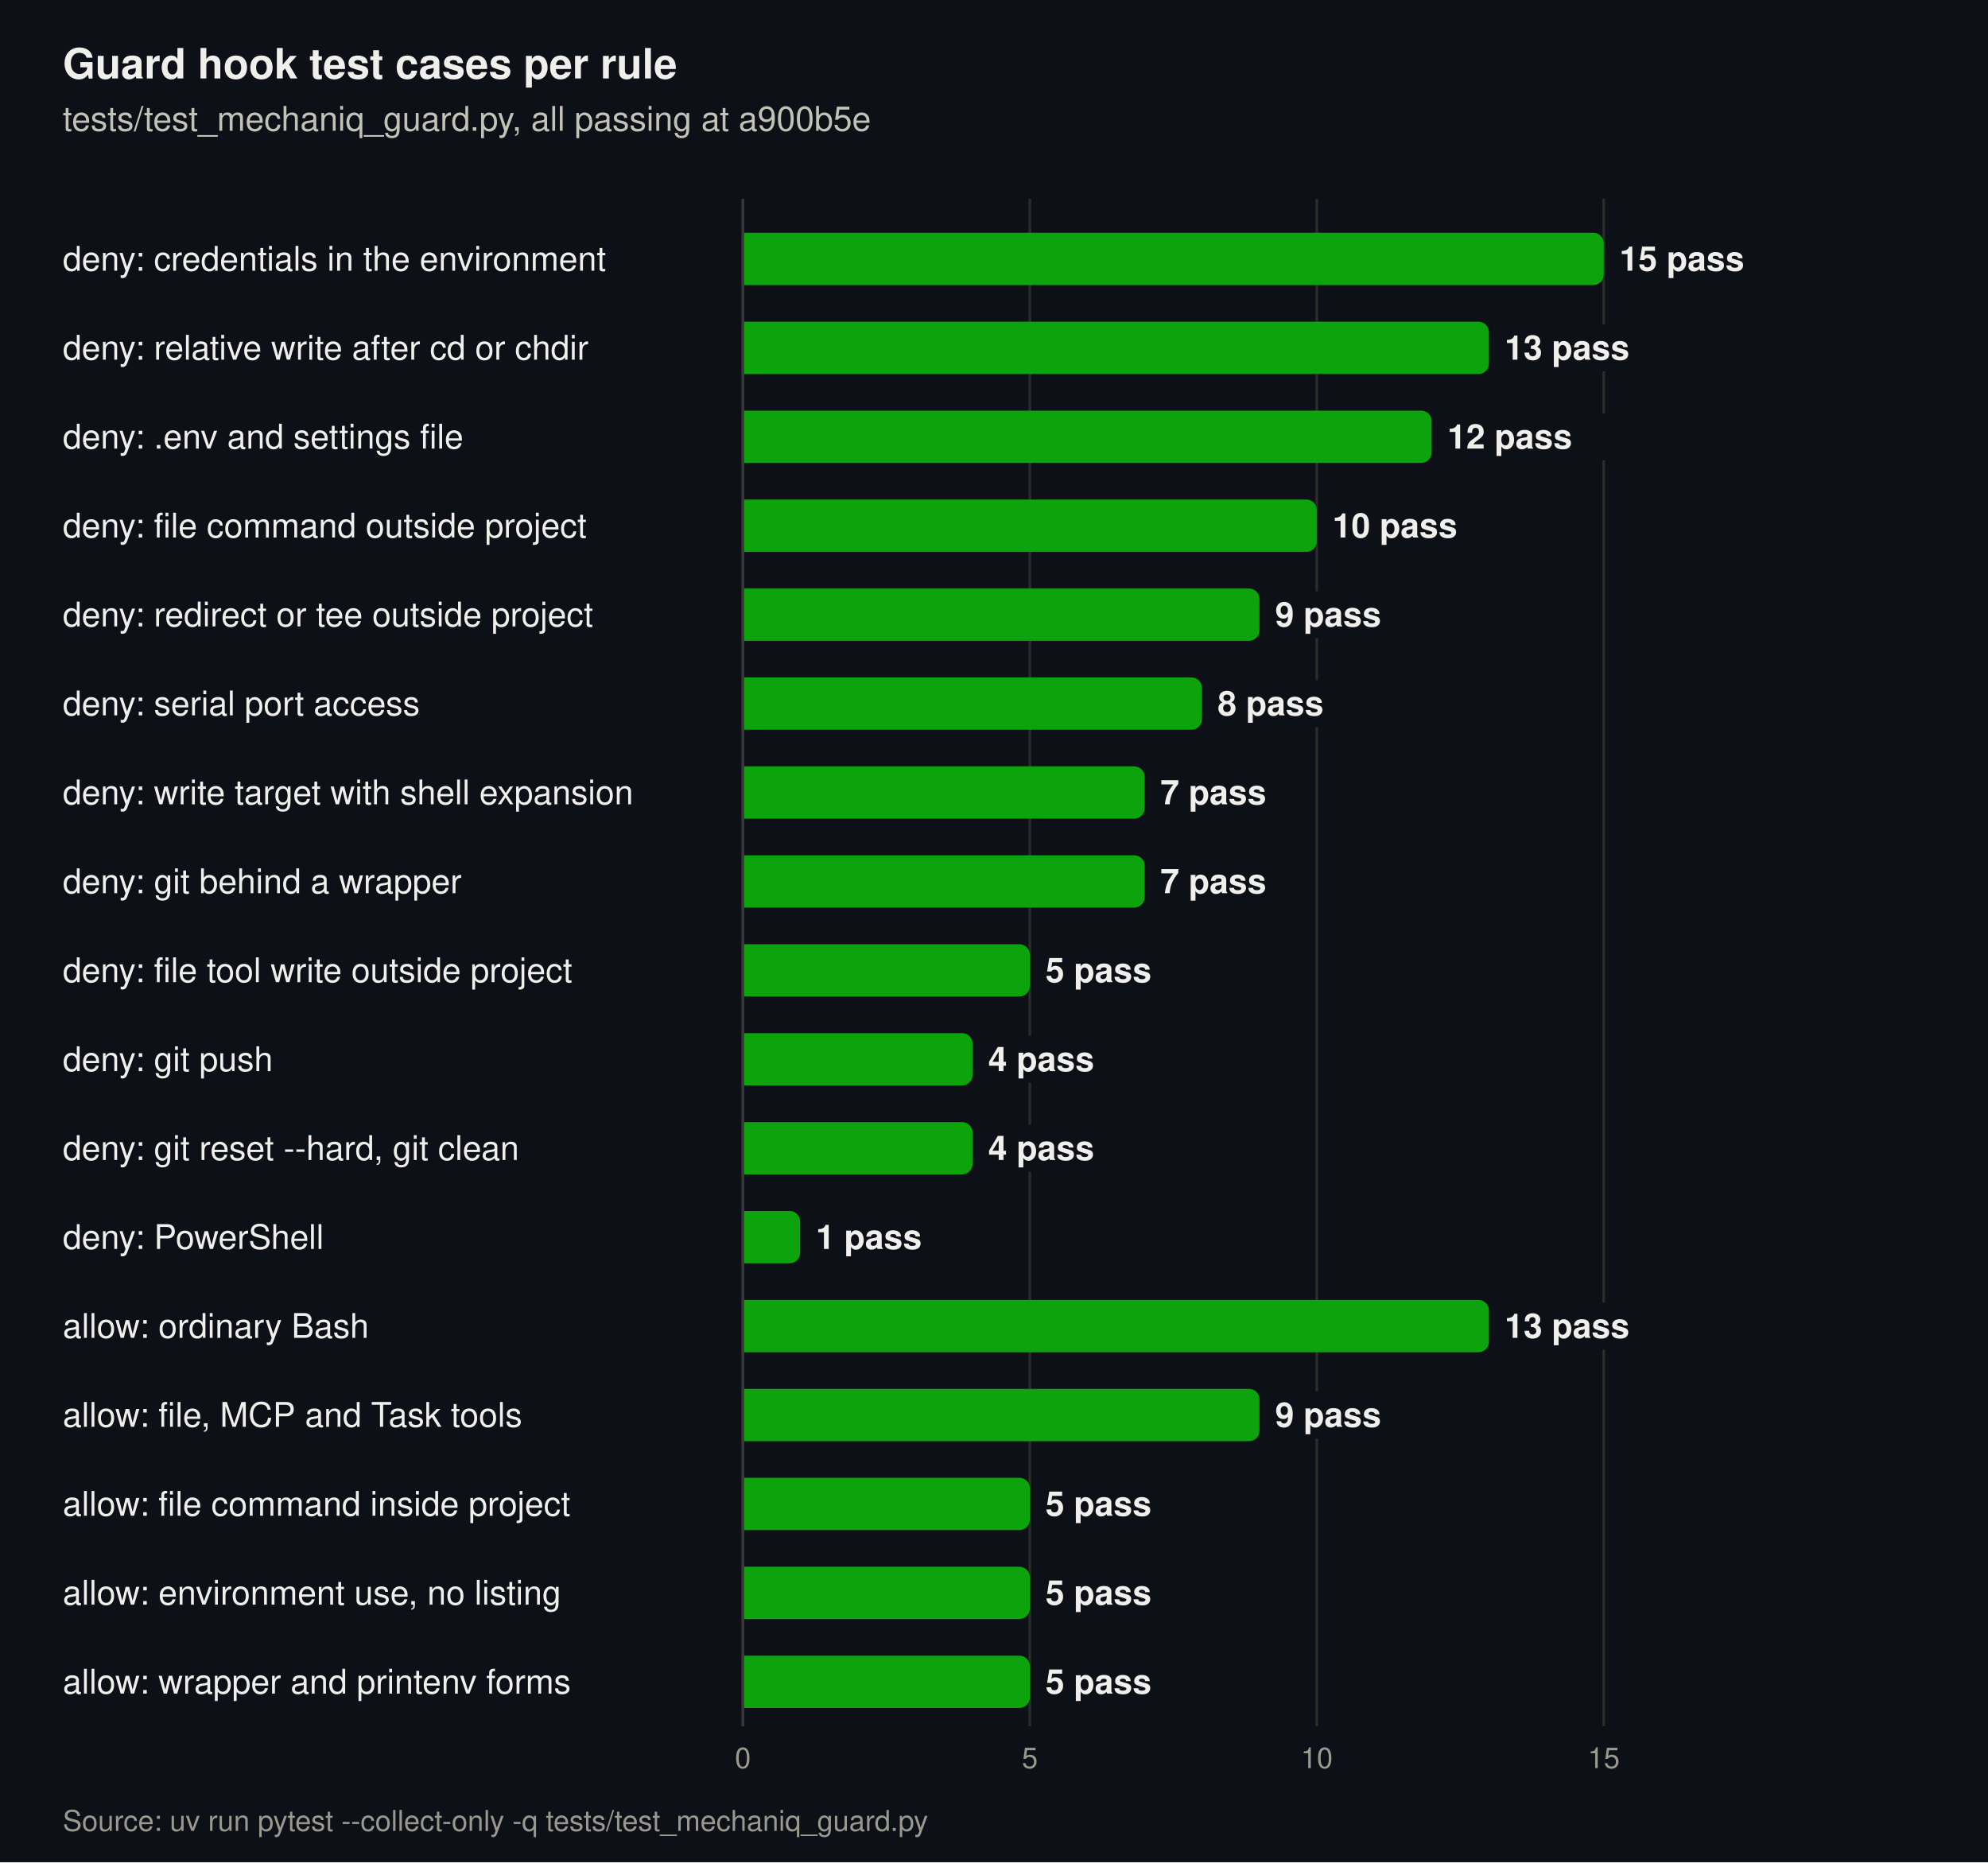
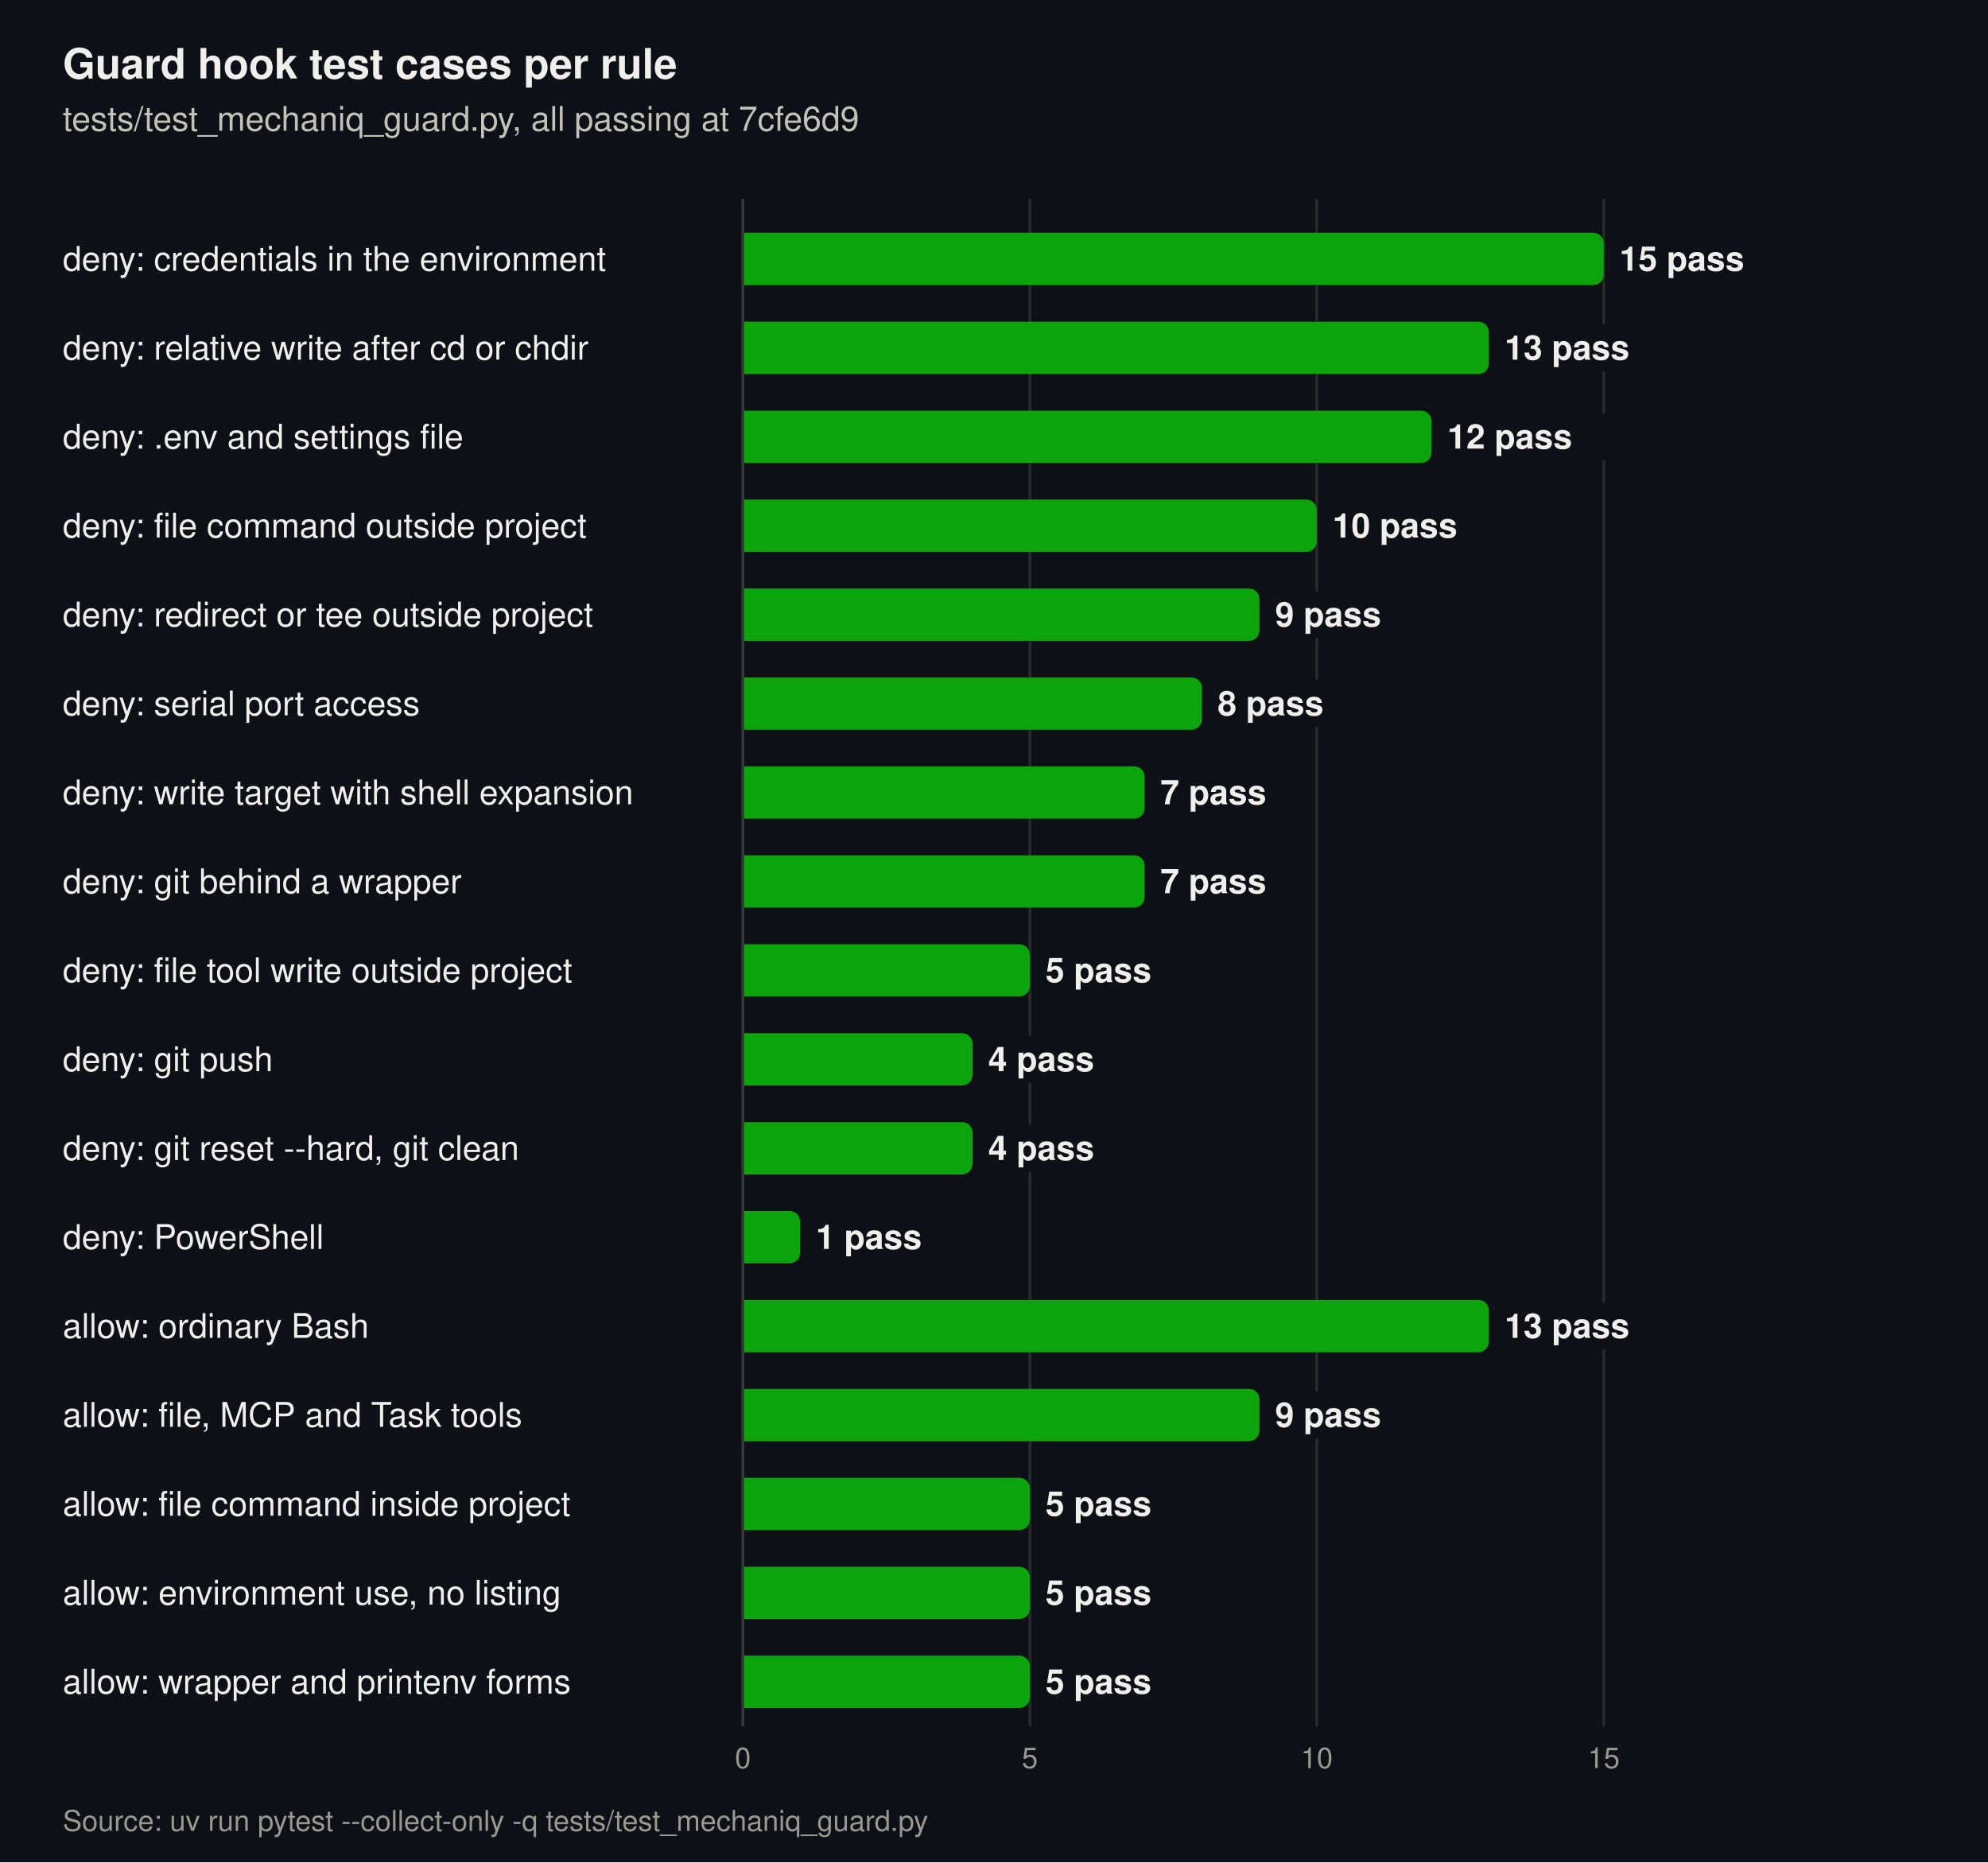
<svg xmlns="http://www.w3.org/2000/svg" viewBox="0 0 760 712" width="760" height="712" font-family="system-ui, -apple-system, 'Segoe UI', Helvetica, Arial, sans-serif" role="img">
  <rect width="100%" height="100%" fill="#0d1117" />
  <text x="24.0" y="30.0" font-size="16" font-weight="600" fill="#f0efec" text-anchor="start">Guard hook test cases per rule</text>
-   <text x="24.0" y="50.0" font-size="13" font-weight="400" fill="#c3c2b7" text-anchor="start">tests/test_mechaniq_guard.py, all passing at a900b5e</text>
+   <text x="24.0" y="50.0" font-size="13" font-weight="400" fill="#c3c2b7" text-anchor="start">tests/test_mechaniq_guard.py, all passing at 7cfe6d9</text>
  <line x1="284.0" y1="76.0" x2="284.0" y2="660.0" stroke="#2c2c2a" stroke-width="1" />
  <text x="284.0" y="676.0" font-size="11" font-weight="400" fill="#9a988f" text-anchor="middle">0</text>
  <line x1="393.7" y1="76.0" x2="393.7" y2="660.0" stroke="#2c2c2a" stroke-width="1" />
  <text x="393.7" y="676.0" font-size="11" font-weight="400" fill="#9a988f" text-anchor="middle">5</text>
  <line x1="503.4" y1="76.0" x2="503.4" y2="660.0" stroke="#2c2c2a" stroke-width="1" />
  <text x="503.4" y="676.0" font-size="11" font-weight="400" fill="#9a988f" text-anchor="middle">10</text>
  <line x1="613.1" y1="76.0" x2="613.1" y2="660.0" stroke="#2c2c2a" stroke-width="1" />
  <text x="613.1" y="676.0" font-size="11" font-weight="400" fill="#9a988f" text-anchor="middle">15</text>
  <text x="24.0" y="103.5" font-size="13" font-weight="400" fill="#f0efec" text-anchor="start">deny: credentials in the environment</text>
  <path d="M284.0,89.0h325.1a4,4 0 0 1 4,4v12.0a4,4 0 0 1 -4,4h-325.1z" fill="#0ca30c" />
  <rect x="616.1" y="90.0" width="66.2" height="18" fill="#0d1117" />
  <text x="619.1" y="103.5" font-size="13" font-weight="600" fill="#f0efec" text-anchor="start">15  pass</text>
  <text x="24.0" y="137.5" font-size="13" font-weight="400" fill="#f0efec" text-anchor="start">deny: relative write after cd or chdir</text>
  <path d="M284.0,123.0h281.2a4,4 0 0 1 4,4v12.0a4,4 0 0 1 -4,4h-281.2z" fill="#0ca30c" />
  <rect x="572.2" y="124.0" width="66.2" height="18" fill="#0d1117" />
  <text x="575.2" y="137.5" font-size="13" font-weight="600" fill="#f0efec" text-anchor="start">13  pass</text>
  <text x="24.0" y="171.5" font-size="13" font-weight="400" fill="#f0efec" text-anchor="start">deny: .env and settings file</text>
  <path d="M284.0,157.0h259.3a4,4 0 0 1 4,4v12.0a4,4 0 0 1 -4,4h-259.3z" fill="#0ca30c" />
  <rect x="550.3" y="158.0" width="66.2" height="18" fill="#0d1117" />
  <text x="553.3" y="171.5" font-size="13" font-weight="600" fill="#f0efec" text-anchor="start">12  pass</text>
  <text x="24.0" y="205.5" font-size="13" font-weight="400" fill="#f0efec" text-anchor="start">deny: file command outside project</text>
  <path d="M284.0,191.0h215.4a4,4 0 0 1 4,4v12.0a4,4 0 0 1 -4,4h-215.4z" fill="#0ca30c" />
  <rect x="506.4" y="192.0" width="66.2" height="18" fill="#0d1117" />
  <text x="509.4" y="205.5" font-size="13" font-weight="600" fill="#f0efec" text-anchor="start">10  pass</text>
  <text x="24.0" y="239.5" font-size="13" font-weight="400" fill="#f0efec" text-anchor="start">deny: redirect or tee outside project</text>
  <path d="M284.0,225.0h193.5a4,4 0 0 1 4,4v12.0a4,4 0 0 1 -4,4h-193.5z" fill="#0ca30c" />
  <rect x="484.5" y="226.0" width="59.0" height="18" fill="#0d1117" />
  <text x="487.5" y="239.5" font-size="13" font-weight="600" fill="#f0efec" text-anchor="start">9  pass</text>
  <text x="24.0" y="273.5" font-size="13" font-weight="400" fill="#f0efec" text-anchor="start">deny: serial port access</text>
  <path d="M284.0,259.0h171.5a4,4 0 0 1 4,4v12.0a4,4 0 0 1 -4,4h-171.5z" fill="#0ca30c" />
  <rect x="462.5" y="260.0" width="59.0" height="18" fill="#0d1117" />
  <text x="465.5" y="273.5" font-size="13" font-weight="600" fill="#f0efec" text-anchor="start">8  pass</text>
  <text x="24.0" y="307.5" font-size="13" font-weight="400" fill="#f0efec" text-anchor="start">deny: write target with shell expansion</text>
  <path d="M284.0,293.0h149.6a4,4 0 0 1 4,4v12.0a4,4 0 0 1 -4,4h-149.6z" fill="#0ca30c" />
  <rect x="440.6" y="294.0" width="59.0" height="18" fill="#0d1117" />
  <text x="443.6" y="307.5" font-size="13" font-weight="600" fill="#f0efec" text-anchor="start">7  pass</text>
  <text x="24.0" y="341.5" font-size="13" font-weight="400" fill="#f0efec" text-anchor="start">deny: git behind a wrapper</text>
  <path d="M284.0,327.0h149.6a4,4 0 0 1 4,4v12.0a4,4 0 0 1 -4,4h-149.6z" fill="#0ca30c" />
  <rect x="440.6" y="328.0" width="59.0" height="18" fill="#0d1117" />
  <text x="443.6" y="341.5" font-size="13" font-weight="600" fill="#f0efec" text-anchor="start">7  pass</text>
  <text x="24.0" y="375.5" font-size="13" font-weight="400" fill="#f0efec" text-anchor="start">deny: file tool write outside project</text>
  <path d="M284.0,361.0h105.7a4,4 0 0 1 4,4v12.0a4,4 0 0 1 -4,4h-105.7z" fill="#0ca30c" />
  <rect x="396.7" y="362.0" width="59.0" height="18" fill="#0d1117" />
  <text x="399.7" y="375.5" font-size="13" font-weight="600" fill="#f0efec" text-anchor="start">5  pass</text>
  <text x="24.0" y="409.5" font-size="13" font-weight="400" fill="#f0efec" text-anchor="start">deny: git push</text>
  <path d="M284.0,395.0h83.8a4,4 0 0 1 4,4v12.0a4,4 0 0 1 -4,4h-83.8z" fill="#0ca30c" />
  <rect x="374.8" y="396.0" width="59.0" height="18" fill="#0d1117" />
  <text x="377.8" y="409.5" font-size="13" font-weight="600" fill="#f0efec" text-anchor="start">4  pass</text>
  <text x="24.0" y="443.5" font-size="13" font-weight="400" fill="#f0efec" text-anchor="start">deny: git reset --hard, git clean</text>
  <path d="M284.0,429.0h83.8a4,4 0 0 1 4,4v12.0a4,4 0 0 1 -4,4h-83.8z" fill="#0ca30c" />
  <rect x="374.8" y="430.0" width="59.0" height="18" fill="#0d1117" />
  <text x="377.8" y="443.5" font-size="13" font-weight="600" fill="#f0efec" text-anchor="start">4  pass</text>
  <text x="24.0" y="477.5" font-size="13" font-weight="400" fill="#f0efec" text-anchor="start">deny: PowerShell</text>
  <path d="M284.0,463.0h17.9a4,4 0 0 1 4,4v12.0a4,4 0 0 1 -4,4h-17.9z" fill="#0ca30c" />
  <rect x="308.9" y="464.0" width="59.0" height="18" fill="#0d1117" />
  <text x="311.9" y="477.5" font-size="13" font-weight="600" fill="#f0efec" text-anchor="start">1  pass</text>
  <text x="24.0" y="511.5" font-size="13" font-weight="400" fill="#f0efec" text-anchor="start">allow: ordinary Bash</text>
  <path d="M284.0,497.0h281.2a4,4 0 0 1 4,4v12.0a4,4 0 0 1 -4,4h-281.2z" fill="#0ca30c" />
  <rect x="572.2" y="498.0" width="66.2" height="18" fill="#0d1117" />
  <text x="575.2" y="511.5" font-size="13" font-weight="600" fill="#f0efec" text-anchor="start">13  pass</text>
  <text x="24.0" y="545.5" font-size="13" font-weight="400" fill="#f0efec" text-anchor="start">allow: file, MCP and Task tools</text>
  <path d="M284.0,531.0h193.5a4,4 0 0 1 4,4v12.0a4,4 0 0 1 -4,4h-193.5z" fill="#0ca30c" />
  <rect x="484.5" y="532.0" width="59.0" height="18" fill="#0d1117" />
  <text x="487.5" y="545.5" font-size="13" font-weight="600" fill="#f0efec" text-anchor="start">9  pass</text>
  <text x="24.0" y="579.5" font-size="13" font-weight="400" fill="#f0efec" text-anchor="start">allow: file command inside project</text>
  <path d="M284.0,565.0h105.7a4,4 0 0 1 4,4v12.0a4,4 0 0 1 -4,4h-105.7z" fill="#0ca30c" />
  <rect x="396.7" y="566.0" width="59.0" height="18" fill="#0d1117" />
  <text x="399.7" y="579.5" font-size="13" font-weight="600" fill="#f0efec" text-anchor="start">5  pass</text>
  <text x="24.0" y="613.5" font-size="13" font-weight="400" fill="#f0efec" text-anchor="start">allow: environment use, no listing</text>
  <path d="M284.0,599.0h105.7a4,4 0 0 1 4,4v12.0a4,4 0 0 1 -4,4h-105.7z" fill="#0ca30c" />
  <rect x="396.7" y="600.0" width="59.0" height="18" fill="#0d1117" />
  <text x="399.7" y="613.5" font-size="13" font-weight="600" fill="#f0efec" text-anchor="start">5  pass</text>
  <text x="24.0" y="647.5" font-size="13" font-weight="400" fill="#f0efec" text-anchor="start">allow: wrapper and printenv forms</text>
  <path d="M284.0,633.0h105.7a4,4 0 0 1 4,4v12.0a4,4 0 0 1 -4,4h-105.7z" fill="#0ca30c" />
  <rect x="396.7" y="634.0" width="59.0" height="18" fill="#0d1117" />
  <text x="399.7" y="647.5" font-size="13" font-weight="600" fill="#f0efec" text-anchor="start">5  pass</text>
  <line x1="284.0" y1="76.0" x2="284.0" y2="660.0" stroke="#383835" stroke-width="1" />
  <text x="24.0" y="700.0" font-size="11" font-weight="400" fill="#9a988f" text-anchor="start">Source: uv run pytest --collect-only -q tests/test_mechaniq_guard.py</text>
</svg>
